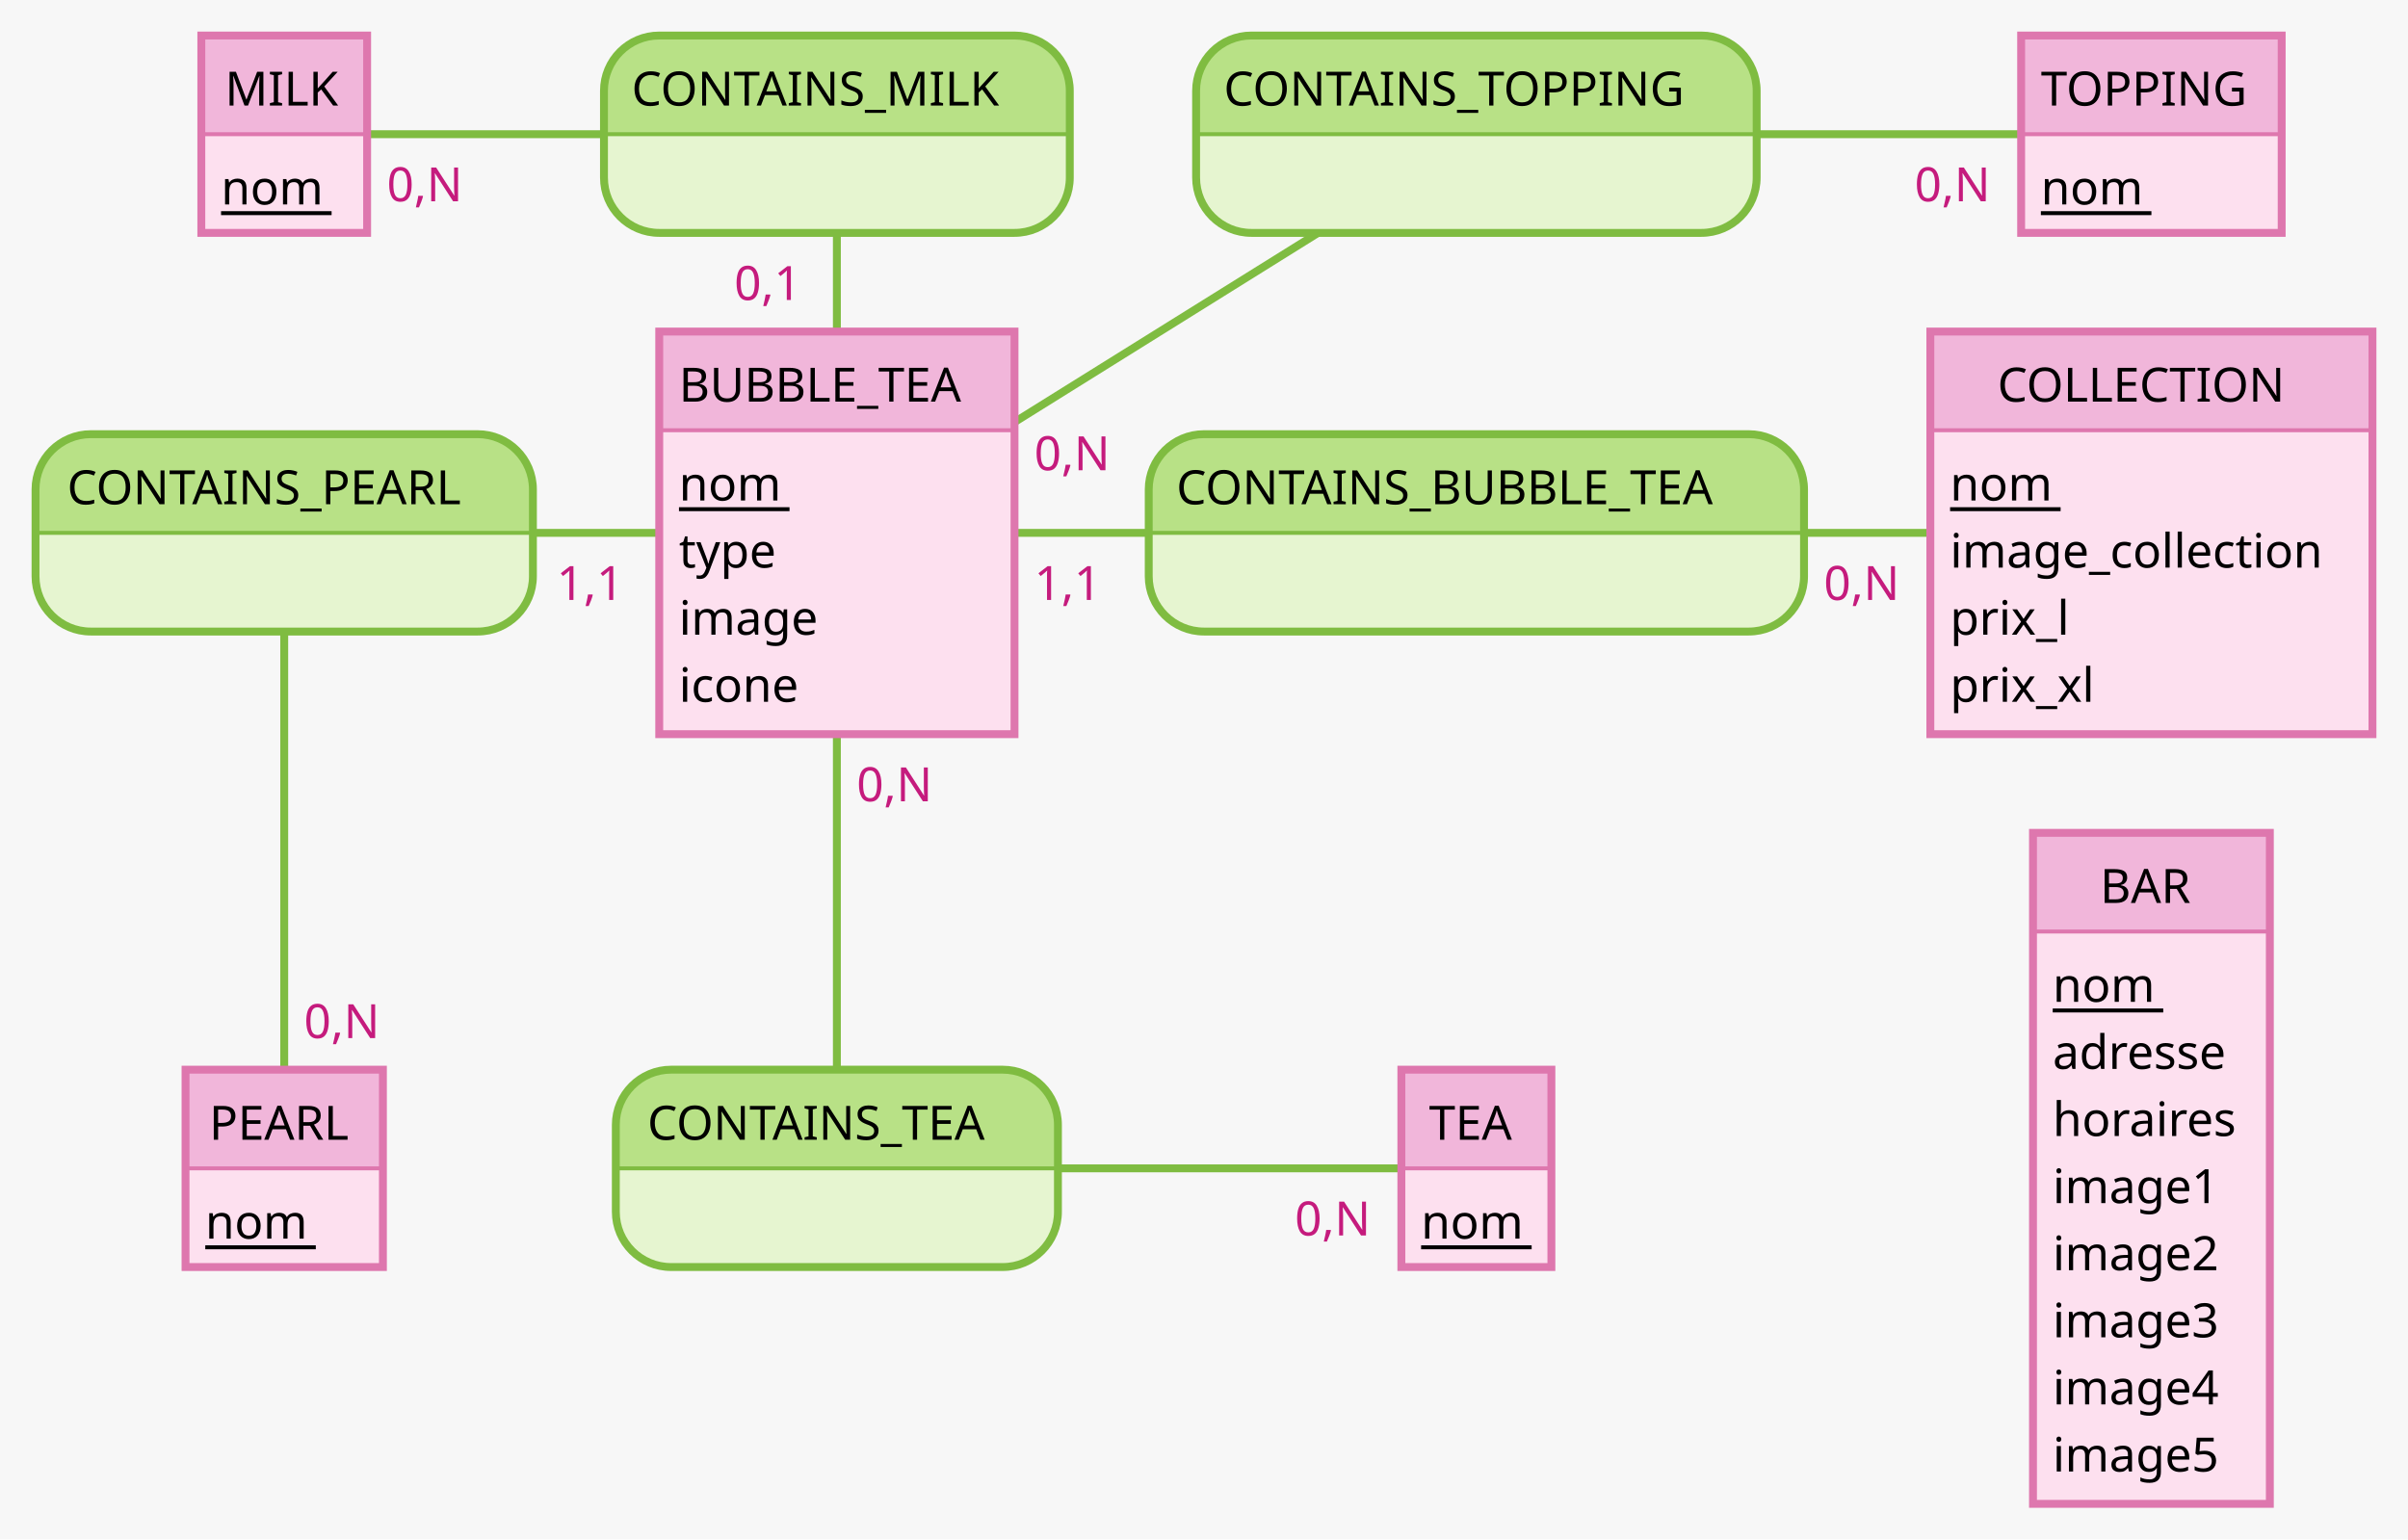
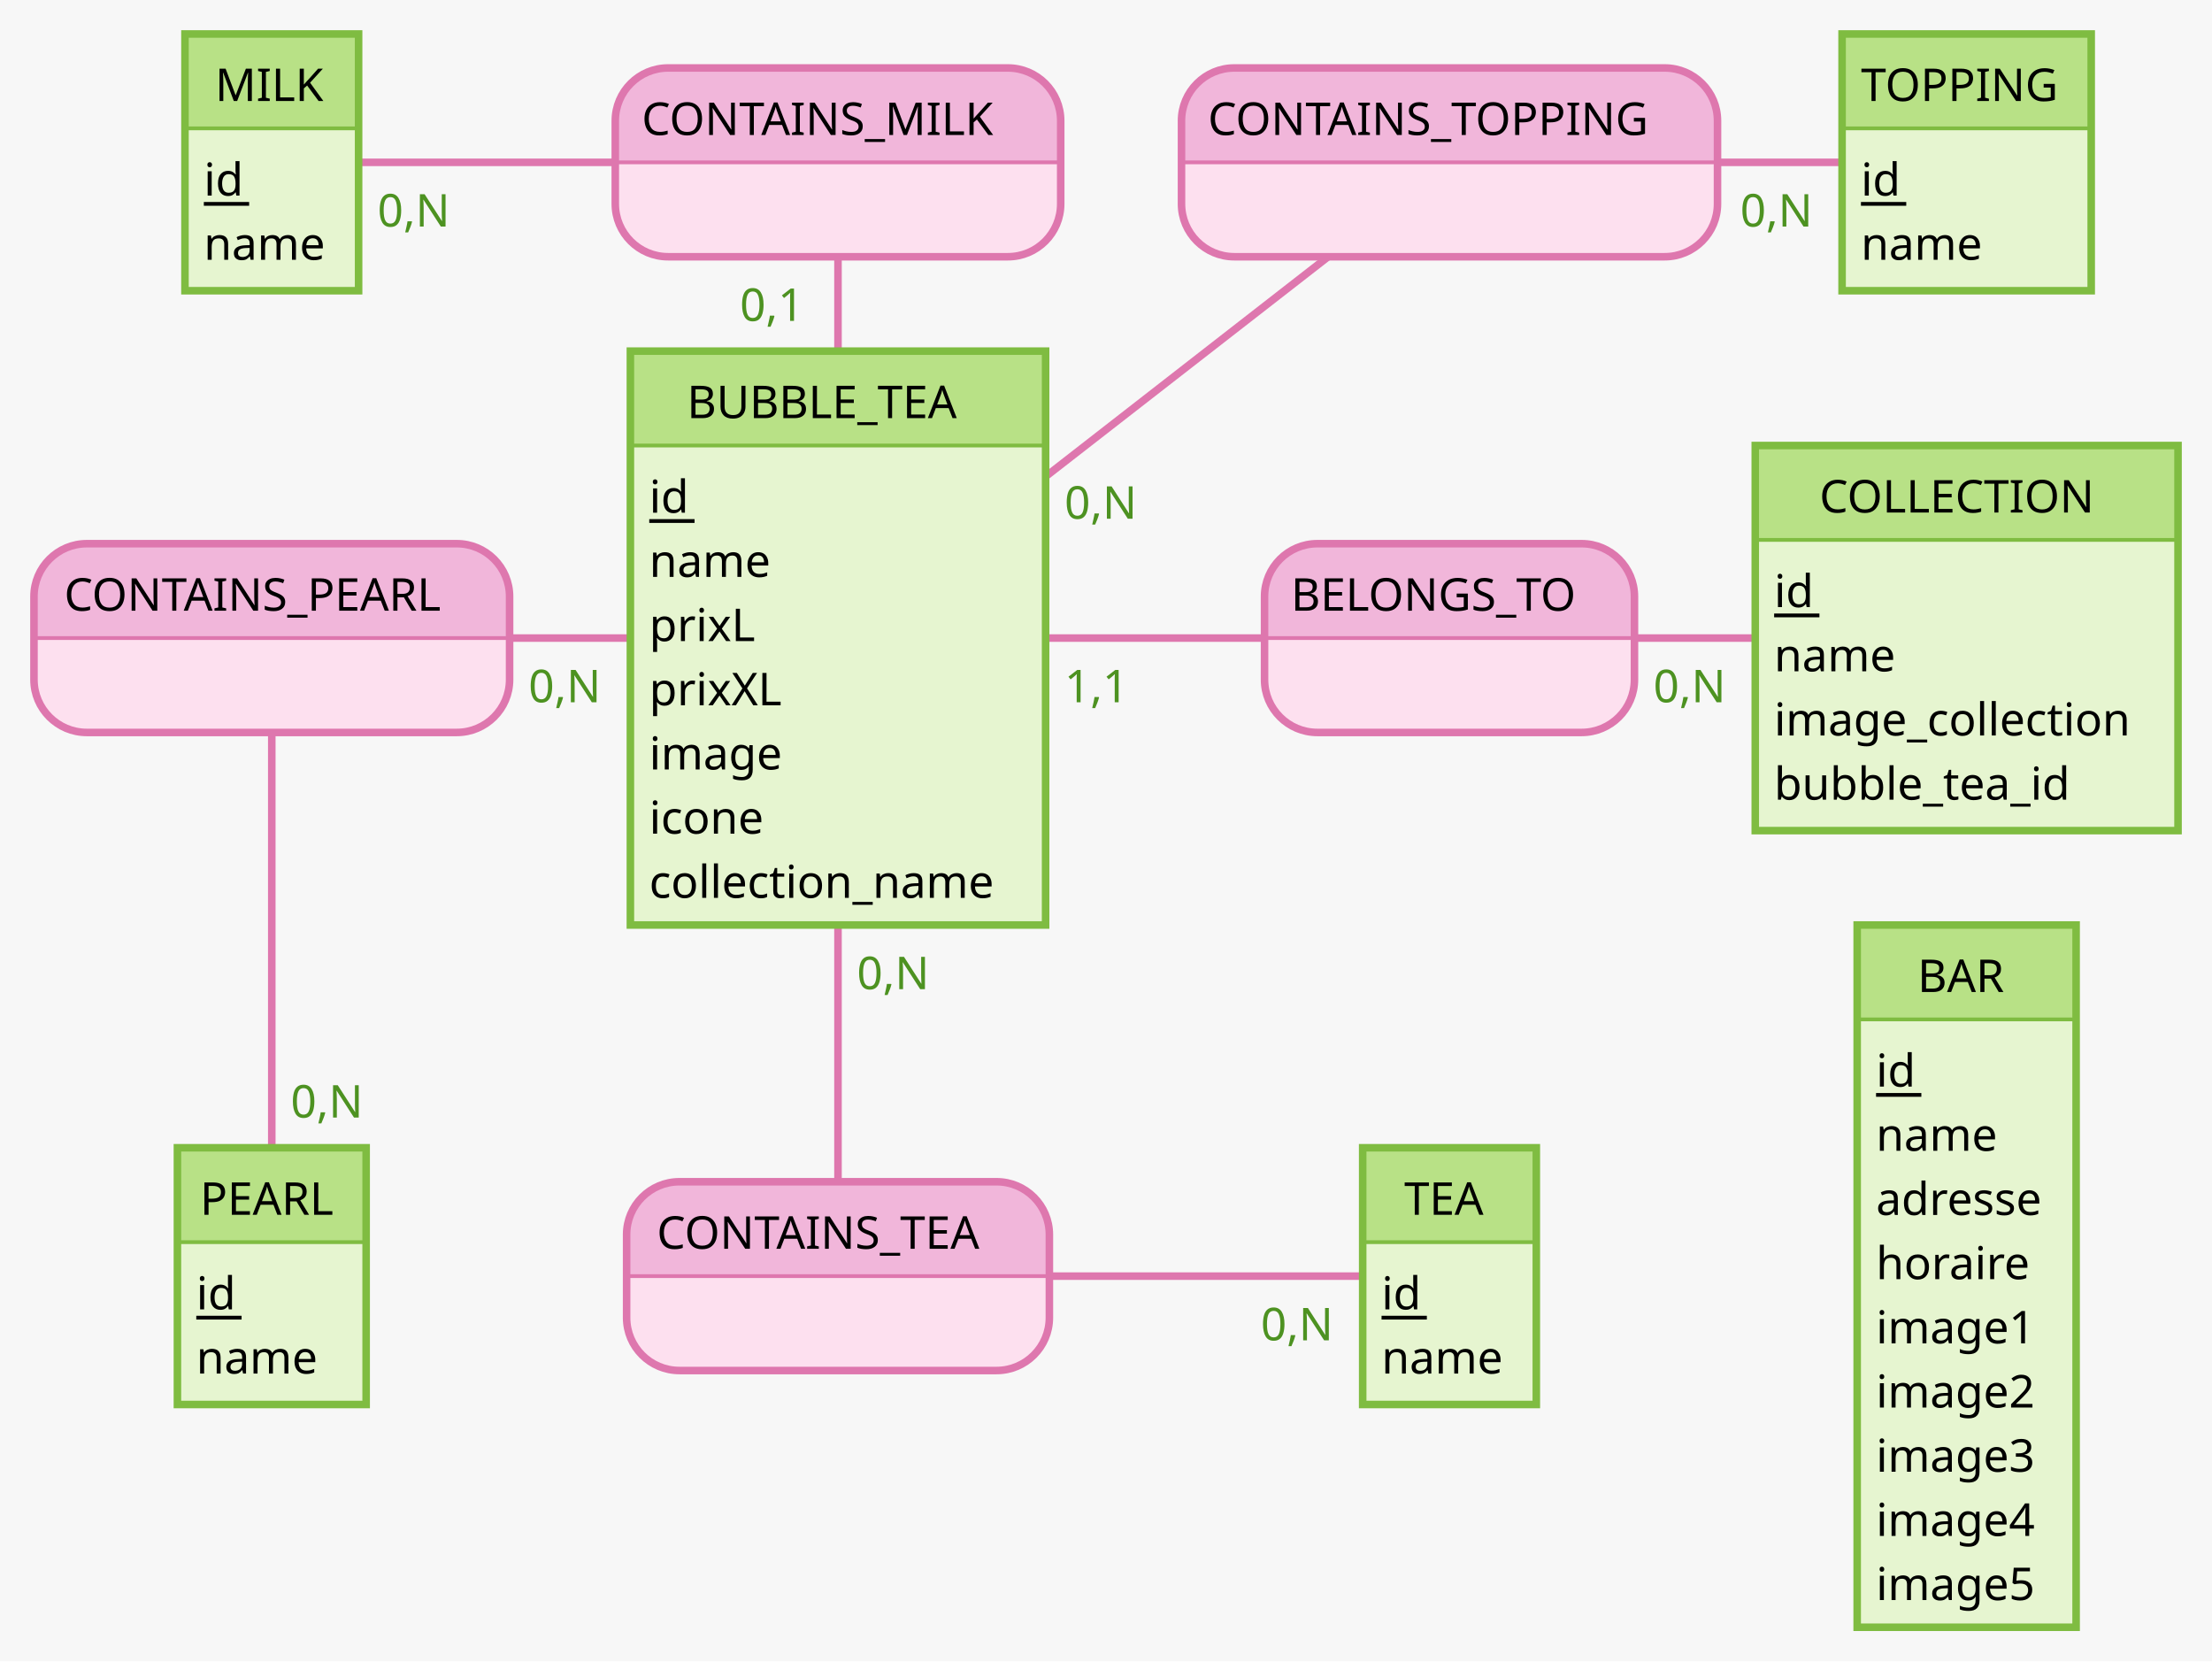
- <svg xmlns="http://www.w3.org/2000/svg" width="610" height="390" viewBox="0 0 610 390">
-   <rect x="0" y="0" width="610" height="390" fill="#f7f7f7" stroke="none" stroke-width="0" />
+ <svg xmlns="http://www.w3.org/2000/svg" width="586" height="440" viewBox="0 0 586 440">
+   <rect x="0" y="0" width="586" height="440" fill="#f7f7f7" stroke="none" stroke-width="0" />
  <g>
-     <line x1="72" y1="34" x2="212" y2="34" stroke="#7fbc41" stroke-width="2" />
-     <line x1="212" y1="135" x2="212" y2="34" stroke="#7fbc41" stroke-width="2" />
+     <line x1="72" y1="43" x2="222" y2="43" stroke="#de77ae" stroke-width="2" />
+     <line x1="222" y1="169" x2="222" y2="43" stroke="#de77ae" stroke-width="2" />
    <g>
-       <path d="M257 9 a14 14 90 0 1 14 14 V34 h-118 V23 a14 14 90 0 1 14 -14" fill="#b8e186" stroke="#b8e186" stroke-width="0" />
-       <path d="M271 34 v11 a14 14 90 0 1 -14 14 H167 a14 14 90 0 1 -14 -14 V34 H118" fill="#e6f5d0" stroke="#e6f5d0" stroke-width="0" />
-       <rect x="153" y="9" width="118" height="50" fill="none" rx="14" stroke="#7fbc41" stroke-width="2" />
-       <line x1="153" y1="34" x2="271" y2="34" stroke="#7fbc41" stroke-width="1" />
-       <text x="160" y="26.75" fill="#000000" font-family="Verdana" font-size="12">CONTAINS_MILK</text>
+       <path d="M267 18 a14 14 90 0 1 14 14 V43 h-118 V32 a14 14 90 0 1 14 -14" fill="#f1b6da" stroke="#f1b6da" stroke-width="0" />
+       <path d="M281 43 v11 a14 14 90 0 1 -14 14 H177 a14 14 90 0 1 -14 -14 V43 H118" fill="#fde0ef" stroke="#fde0ef" stroke-width="0" />
+       <rect x="163" y="18" width="118" height="50" fill="none" rx="14" stroke="#de77ae" stroke-width="2" />
+       <line x1="163" y1="43" x2="281" y2="43" stroke="#de77ae" stroke-width="1" />
+       <text x="170" y="35.75" fill="#000000" font-family="Verdana" font-size="12">CONTAINS_MILK</text>
    </g>
-     <text x="98" y="51" fill="#c51b7d" font-family="Verdana" font-size="12">0,N</text>
-     <text x="186" y="76" fill="#c51b7d" font-family="Verdana" font-size="12">0,1</text>
+     <text x="100" y="60" fill="#4d9221" font-family="Verdana" font-size="12">0,N</text>
+     <text x="196" y="85" fill="#4d9221" font-family="Verdana" font-size="12">0,1</text>
  </g>
  <g>
-     <line x1="545" y1="34" x2="374" y2="34" stroke="#7fbc41" stroke-width="2" />
-     <line x1="212" y1="135" x2="374" y2="34" stroke="#7fbc41" stroke-width="2" />
+     <line x1="521" y1="43" x2="384" y2="43" stroke="#de77ae" stroke-width="2" />
+     <line x1="222" y1="169" x2="384" y2="43" stroke="#de77ae" stroke-width="2" />
    <g>
-       <path d="M431 9 a14 14 90 0 1 14 14 V34 h-142 V23 a14 14 90 0 1 14 -14" fill="#b8e186" stroke="#b8e186" stroke-width="0" />
-       <path d="M445 34 v11 a14 14 90 0 1 -14 14 H317 a14 14 90 0 1 -14 -14 V34 H142" fill="#e6f5d0" stroke="#e6f5d0" stroke-width="0" />
-       <rect x="303" y="9" width="142" height="50" fill="none" rx="14" stroke="#7fbc41" stroke-width="2" />
-       <line x1="303" y1="34" x2="445" y2="34" stroke="#7fbc41" stroke-width="1" />
-       <text x="310" y="26.75" fill="#000000" font-family="Verdana" font-size="12">CONTAINS_TOPPING</text>
+       <path d="M441 18 a14 14 90 0 1 14 14 V43 h-142 V32 a14 14 90 0 1 14 -14" fill="#f1b6da" stroke="#f1b6da" stroke-width="0" />
+       <path d="M455 43 v11 a14 14 90 0 1 -14 14 H327 a14 14 90 0 1 -14 -14 V43 H142" fill="#fde0ef" stroke="#fde0ef" stroke-width="0" />
+       <rect x="313" y="18" width="142" height="50" fill="none" rx="14" stroke="#de77ae" stroke-width="2" />
+       <line x1="313" y1="43" x2="455" y2="43" stroke="#de77ae" stroke-width="1" />
+       <text x="320" y="35.75" fill="#000000" font-family="Verdana" font-size="12">CONTAINS_TOPPING</text>
    </g>
-     <text x="485" y="51" fill="#c51b7d" font-family="Verdana" font-size="12">0,N</text>
-     <text x="262" y="119.13" fill="#c51b7d" font-family="Verdana" font-size="12">0,N</text>
+     <text x="461" y="60" fill="#4d9221" font-family="Verdana" font-size="12">0,N</text>
+     <text x="282" y="137.39" fill="#4d9221" font-family="Verdana" font-size="12">0,N</text>
  </g>
  <g>
-     <line x1="72" y1="296" x2="72" y2="135" stroke="#7fbc41" stroke-width="2" />
-     <line x1="212" y1="135" x2="72" y2="135" stroke="#7fbc41" stroke-width="2" />
+     <line x1="72" y1="338" x2="72" y2="169" stroke="#de77ae" stroke-width="2" />
+     <line x1="222" y1="169" x2="72" y2="169" stroke="#de77ae" stroke-width="2" />
    <g>
-       <path d="M121 110 a14 14 90 0 1 14 14 V135 h-126 V124 a14 14 90 0 1 14 -14" fill="#b8e186" stroke="#b8e186" stroke-width="0" />
-       <path d="M135 135 v11 a14 14 90 0 1 -14 14 H23 a14 14 90 0 1 -14 -14 V135 H126" fill="#e6f5d0" stroke="#e6f5d0" stroke-width="0" />
-       <rect x="9" y="110" width="126" height="50" fill="none" rx="14" stroke="#7fbc41" stroke-width="2" />
-       <line x1="9" y1="135" x2="135" y2="135" stroke="#7fbc41" stroke-width="1" />
-       <text x="17" y="127.75" fill="#000000" font-family="Verdana" font-size="12">CONTAINS_PEARL</text>
+       <path d="M121 144 a14 14 90 0 1 14 14 V169 h-126 V158 a14 14 90 0 1 14 -14" fill="#f1b6da" stroke="#f1b6da" stroke-width="0" />
+       <path d="M135 169 v11 a14 14 90 0 1 -14 14 H23 a14 14 90 0 1 -14 -14 V169 H126" fill="#fde0ef" stroke="#fde0ef" stroke-width="0" />
+       <rect x="9" y="144" width="126" height="50" fill="none" rx="14" stroke="#de77ae" stroke-width="2" />
+       <line x1="9" y1="169" x2="135" y2="169" stroke="#de77ae" stroke-width="1" />
+       <text x="17" y="161.75" fill="#000000" font-family="Verdana" font-size="12">CONTAINS_PEARL</text>
    </g>
-     <text x="77" y="263" fill="#c51b7d" font-family="Verdana" font-size="12">0,N</text>
-     <text x="141" y="152" fill="#c51b7d" font-family="Verdana" font-size="12">1,1</text>
+     <text x="77" y="296" fill="#4d9221" font-family="Verdana" font-size="12">0,N</text>
+     <text x="140" y="186" fill="#4d9221" font-family="Verdana" font-size="12">0,N</text>
  </g>
  <g>
-     <line x1="545" y1="135" x2="374" y2="135" stroke="#7fbc41" stroke-width="2" />
-     <line x1="212" y1="135" x2="374" y2="135" stroke="#7fbc41" stroke-width="2" />
+     <line x1="222" y1="169" x2="384" y2="169" stroke="#de77ae" stroke-width="2" />
+     <line x1="521" y1="169" x2="384" y2="169" stroke="#de77ae" stroke-width="2" />
    <g>
-       <path d="M443 110 a14 14 90 0 1 14 14 V135 h-166 V124 a14 14 90 0 1 14 -14" fill="#b8e186" stroke="#b8e186" stroke-width="0" />
-       <path d="M457 135 v11 a14 14 90 0 1 -14 14 H305 a14 14 90 0 1 -14 -14 V135 H166" fill="#e6f5d0" stroke="#e6f5d0" stroke-width="0" />
-       <rect x="291" y="110" width="166" height="50" fill="none" rx="14" stroke="#7fbc41" stroke-width="2" />
-       <line x1="291" y1="135" x2="457" y2="135" stroke="#7fbc41" stroke-width="1" />
-       <text x="298" y="127.75" fill="#000000" font-family="Verdana" font-size="12">CONTAINS_BUBBLE_TEA</text>
+       <path d="M419 144 a14 14 90 0 1 14 14 V169 h-98 V158 a14 14 90 0 1 14 -14" fill="#f1b6da" stroke="#f1b6da" stroke-width="0" />
+       <path d="M433 169 v11 a14 14 90 0 1 -14 14 H349 a14 14 90 0 1 -14 -14 V169 H98" fill="#fde0ef" stroke="#fde0ef" stroke-width="0" />
+       <rect x="335" y="144" width="98" height="50" fill="none" rx="14" stroke="#de77ae" stroke-width="2" />
+       <line x1="335" y1="169" x2="433" y2="169" stroke="#de77ae" stroke-width="1" />
+       <text x="342" y="161.75" fill="#000000" font-family="Verdana" font-size="12">BELONGS_TO</text>
    </g>
-     <text x="462" y="152" fill="#c51b7d" font-family="Verdana" font-size="12">0,N</text>
-     <text x="262" y="152" fill="#c51b7d" font-family="Verdana" font-size="12">1,1</text>
+     <text x="282" y="186" fill="#4d9221" font-family="Verdana" font-size="12">1,1</text>
+     <text x="438" y="186" fill="#4d9221" font-family="Verdana" font-size="12">0,N</text>
  </g>
  <g>
-     <line x1="374" y1="296" x2="212" y2="296" stroke="#7fbc41" stroke-width="2" />
-     <line x1="212" y1="135" x2="212" y2="296" stroke="#7fbc41" stroke-width="2" />
+     <line x1="384" y1="338" x2="222" y2="338" stroke="#de77ae" stroke-width="2" />
+     <line x1="222" y1="169" x2="222" y2="338" stroke="#de77ae" stroke-width="2" />
    <g>
-       <path d="M254 271 a14 14 90 0 1 14 14 V296 h-112 V285 a14 14 90 0 1 14 -14" fill="#b8e186" stroke="#b8e186" stroke-width="0" />
-       <path d="M268 296 v11 a14 14 90 0 1 -14 14 H170 a14 14 90 0 1 -14 -14 V296 H112" fill="#e6f5d0" stroke="#e6f5d0" stroke-width="0" />
-       <rect x="156" y="271" width="112" height="50" fill="none" rx="14" stroke="#7fbc41" stroke-width="2" />
-       <line x1="156" y1="296" x2="268" y2="296" stroke="#7fbc41" stroke-width="1" />
-       <text x="164" y="288.75" fill="#000000" font-family="Verdana" font-size="12">CONTAINS_TEA</text>
+       <path d="M264 313 a14 14 90 0 1 14 14 V338 h-112 V327 a14 14 90 0 1 14 -14" fill="#f1b6da" stroke="#f1b6da" stroke-width="0" />
+       <path d="M278 338 v11 a14 14 90 0 1 -14 14 H180 a14 14 90 0 1 -14 -14 V338 H112" fill="#fde0ef" stroke="#fde0ef" stroke-width="0" />
+       <rect x="166" y="313" width="112" height="50" fill="none" rx="14" stroke="#de77ae" stroke-width="2" />
+       <line x1="166" y1="338" x2="278" y2="338" stroke="#de77ae" stroke-width="1" />
+       <text x="174" y="330.75" fill="#000000" font-family="Verdana" font-size="12">CONTAINS_TEA</text>
    </g>
-     <text x="328" y="313" fill="#c51b7d" font-family="Verdana" font-size="12">0,N</text>
-     <text x="217" y="203" fill="#c51b7d" font-family="Verdana" font-size="12">0,N</text>
+     <text x="334" y="355" fill="#4d9221" font-family="Verdana" font-size="12">0,N</text>
+     <text x="227" y="262" fill="#4d9221" font-family="Verdana" font-size="12">0,N</text>
  </g>
  <g>
    <g>
-       <rect x="51" y="9" width="42" height="25" fill="#f1b6da" stroke="none" stroke-width="0" opacity="1" />
-       <rect x="51" y="34" width="42" height="25" fill="#fde0ef" stroke="none" stroke-width="0" opacity="1" />
-       <rect x="51" y="9" width="42" height="50" fill="none" stroke="#de77ae" stroke-width="2" opacity="1" />
-       <line x1="51" y1="34" x2="93" y2="34" stroke="#de77ae" stroke-width="1" />
+       <rect x="49" y="9" width="46" height="25" fill="#b8e186" stroke="none" stroke-width="0" opacity="1" />
+       <rect x="49" y="34" width="46" height="43" fill="#e6f5d0" stroke="none" stroke-width="0" opacity="1" />
+       <rect x="49" y="9" width="46" height="68" fill="none" stroke="#7fbc41" stroke-width="2" opacity="1" />
+       <line x1="49" y1="34" x2="95" y2="34" stroke="#7fbc41" stroke-width="1" />
    </g>
    <text x="57" y="26.75" fill="#000000" font-family="Verdana" font-size="12">MILK</text>
-     <text x="56" y="51.8" fill="#000000" font-family="Verdana" font-size="12">nom</text>
-     <line x1="56" y1="54" x2="84" y2="54" stroke="#000000" stroke-width="1" />
+     <text x="54" y="51.8" fill="#000000" font-family="Verdana" font-size="12">id</text>
+     <line x1="54" y1="54" x2="66" y2="54" stroke="#000000" stroke-width="1" />
+     <text x="54" y="68.8" fill="#000000" font-family="Verdana" font-size="12">name</text>
  </g>
  <g>
    <g>
-       <rect x="512" y="9" width="66" height="25" fill="#f1b6da" stroke="none" stroke-width="0" opacity="1" />
-       <rect x="512" y="34" width="66" height="25" fill="#fde0ef" stroke="none" stroke-width="0" opacity="1" />
-       <rect x="512" y="9" width="66" height="50" fill="none" stroke="#de77ae" stroke-width="2" opacity="1" />
-       <line x1="512" y1="34" x2="578" y2="34" stroke="#de77ae" stroke-width="1" />
+       <rect x="488" y="9" width="66" height="25" fill="#b8e186" stroke="none" stroke-width="0" opacity="1" />
+       <rect x="488" y="34" width="66" height="43" fill="#e6f5d0" stroke="none" stroke-width="0" opacity="1" />
+       <rect x="488" y="9" width="66" height="68" fill="none" stroke="#7fbc41" stroke-width="2" opacity="1" />
+       <line x1="488" y1="34" x2="554" y2="34" stroke="#7fbc41" stroke-width="1" />
    </g>
-     <text x="517" y="26.75" fill="#000000" font-family="Verdana" font-size="12">TOPPING</text>
-     <text x="517" y="51.8" fill="#000000" font-family="Verdana" font-size="12">nom</text>
-     <line x1="517" y1="54" x2="545" y2="54" stroke="#000000" stroke-width="1" />
+     <text x="493" y="26.75" fill="#000000" font-family="Verdana" font-size="12">TOPPING</text>
+     <text x="493" y="51.8" fill="#000000" font-family="Verdana" font-size="12">id</text>
+     <line x1="493" y1="54" x2="505" y2="54" stroke="#000000" stroke-width="1" />
+     <text x="493" y="68.8" fill="#000000" font-family="Verdana" font-size="12">name</text>
  </g>
  <g>
    <g>
-       <rect x="167" y="84" width="90" height="25" fill="#f1b6da" stroke="none" stroke-width="0" opacity="1" />
-       <rect x="167" y="109" width="90" height="77" fill="#fde0ef" stroke="none" stroke-width="0" opacity="1" />
-       <rect x="167" y="84" width="90" height="102" fill="none" stroke="#de77ae" stroke-width="2" opacity="1" />
-       <line x1="167" y1="109" x2="257" y2="109" stroke="#de77ae" stroke-width="1" />
+       <rect x="167" y="93" width="110" height="25" fill="#b8e186" stroke="none" stroke-width="0" opacity="1" />
+       <rect x="167" y="118" width="110" height="127" fill="#e6f5d0" stroke="none" stroke-width="0" opacity="1" />
+       <rect x="167" y="93" width="110" height="152" fill="none" stroke="#7fbc41" stroke-width="2" opacity="1" />
+       <line x1="167" y1="118" x2="277" y2="118" stroke="#7fbc41" stroke-width="1" />
    </g>
-     <text x="172" y="101.75" fill="#000000" font-family="Verdana" font-size="12">BUBBLE_TEA</text>
-     <text x="172" y="126.8" fill="#000000" font-family="Verdana" font-size="12">nom</text>
-     <line x1="172" y1="129" x2="200" y2="129" stroke="#000000" stroke-width="1" />
-     <text x="172" y="143.8" fill="#000000" font-family="Verdana" font-size="12">type</text>
-     <text x="172" y="160.8" fill="#000000" font-family="Verdana" font-size="12">image</text>
-     <text x="172" y="177.8" fill="#000000" font-family="Verdana" font-size="12">icone</text>
+     <text x="182" y="110.75" fill="#000000" font-family="Verdana" font-size="12">BUBBLE_TEA</text>
+     <text x="172" y="135.8" fill="#000000" font-family="Verdana" font-size="12">id</text>
+     <line x1="172" y1="138" x2="184" y2="138" stroke="#000000" stroke-width="1" />
+     <text x="172" y="152.8" fill="#000000" font-family="Verdana" font-size="12">name</text>
+     <text x="172" y="169.8" fill="#000000" font-family="Verdana" font-size="12">prixL</text>
+     <text x="172" y="186.8" fill="#000000" font-family="Verdana" font-size="12">prixXL</text>
+     <text x="172" y="203.8" fill="#000000" font-family="Verdana" font-size="12">image</text>
+     <text x="172" y="220.8" fill="#000000" font-family="Verdana" font-size="12">icone</text>
+     <text x="172" y="237.8" fill="#000000" font-family="Verdana" font-size="12">collection_name</text>
  </g>
  <g>
    <g>
-       <rect x="489" y="84" width="112" height="25" fill="#f1b6da" stroke="none" stroke-width="0" opacity="1" />
-       <rect x="489" y="109" width="112" height="77" fill="#fde0ef" stroke="none" stroke-width="0" opacity="1" />
-       <rect x="489" y="84" width="112" height="102" fill="none" stroke="#de77ae" stroke-width="2" opacity="1" />
-       <line x1="489" y1="109" x2="601" y2="109" stroke="#de77ae" stroke-width="1" />
+       <rect x="465" y="118" width="112" height="25" fill="#b8e186" stroke="none" stroke-width="0" opacity="1" />
+       <rect x="465" y="143" width="112" height="77" fill="#e6f5d0" stroke="none" stroke-width="0" opacity="1" />
+       <rect x="465" y="118" width="112" height="102" fill="none" stroke="#7fbc41" stroke-width="2" opacity="1" />
+       <line x1="465" y1="143" x2="577" y2="143" stroke="#7fbc41" stroke-width="1" />
    </g>
-     <text x="506" y="101.75" fill="#000000" font-family="Verdana" font-size="12">COLLECTION</text>
-     <text x="494" y="126.8" fill="#000000" font-family="Verdana" font-size="12">nom</text>
-     <line x1="494" y1="129" x2="522" y2="129" stroke="#000000" stroke-width="1" />
-     <text x="494" y="143.8" fill="#000000" font-family="Verdana" font-size="12">image_collection</text>
-     <text x="494" y="160.8" fill="#000000" font-family="Verdana" font-size="12">prix_l</text>
-     <text x="494" y="177.8" fill="#000000" font-family="Verdana" font-size="12">prix_xl</text>
+     <text x="482" y="135.75" fill="#000000" font-family="Verdana" font-size="12">COLLECTION</text>
+     <text x="470" y="160.8" fill="#000000" font-family="Verdana" font-size="12">id</text>
+     <line x1="470" y1="163" x2="482" y2="163" stroke="#000000" stroke-width="1" />
+     <text x="470" y="177.8" fill="#000000" font-family="Verdana" font-size="12">name</text>
+     <text x="470" y="194.8" fill="#000000" font-family="Verdana" font-size="12">image_collection</text>
+     <text x="470" y="211.8" fill="#000000" font-family="Verdana" font-size="12">bubble_tea_id</text>
  </g>
  <g>
    <g>
-       <rect x="47" y="271" width="50" height="25" fill="#f1b6da" stroke="none" stroke-width="0" opacity="1" />
-       <rect x="47" y="296" width="50" height="25" fill="#fde0ef" stroke="none" stroke-width="0" opacity="1" />
-       <rect x="47" y="271" width="50" height="50" fill="none" stroke="#de77ae" stroke-width="2" opacity="1" />
-       <line x1="47" y1="296" x2="97" y2="296" stroke="#de77ae" stroke-width="1" />
+       <rect x="47" y="304" width="50" height="25" fill="#b8e186" stroke="none" stroke-width="0" opacity="1" />
+       <rect x="47" y="329" width="50" height="43" fill="#e6f5d0" stroke="none" stroke-width="0" opacity="1" />
+       <rect x="47" y="304" width="50" height="68" fill="none" stroke="#7fbc41" stroke-width="2" opacity="1" />
+       <line x1="47" y1="329" x2="97" y2="329" stroke="#7fbc41" stroke-width="1" />
    </g>
-     <text x="53" y="288.75" fill="#000000" font-family="Verdana" font-size="12">PEARL</text>
-     <text x="52" y="313.8" fill="#000000" font-family="Verdana" font-size="12">nom</text>
-     <line x1="52" y1="316" x2="80" y2="316" stroke="#000000" stroke-width="1" />
+     <text x="53" y="321.75" fill="#000000" font-family="Verdana" font-size="12">PEARL</text>
+     <text x="52" y="346.8" fill="#000000" font-family="Verdana" font-size="12">id</text>
+     <line x1="52" y1="349" x2="64" y2="349" stroke="#000000" stroke-width="1" />
+     <text x="52" y="363.8" fill="#000000" font-family="Verdana" font-size="12">name</text>
  </g>
  <g>
    <g>
-       <rect x="355" y="271" width="38" height="25" fill="#f1b6da" stroke="none" stroke-width="0" opacity="1" />
-       <rect x="355" y="296" width="38" height="25" fill="#fde0ef" stroke="none" stroke-width="0" opacity="1" />
-       <rect x="355" y="271" width="38" height="50" fill="none" stroke="#de77ae" stroke-width="2" opacity="1" />
-       <line x1="355" y1="296" x2="393" y2="296" stroke="#de77ae" stroke-width="1" />
+       <rect x="361" y="304" width="46" height="25" fill="#b8e186" stroke="none" stroke-width="0" opacity="1" />
+       <rect x="361" y="329" width="46" height="43" fill="#e6f5d0" stroke="none" stroke-width="0" opacity="1" />
+       <rect x="361" y="304" width="46" height="68" fill="none" stroke="#7fbc41" stroke-width="2" opacity="1" />
+       <line x1="361" y1="329" x2="407" y2="329" stroke="#7fbc41" stroke-width="1" />
    </g>
-     <text x="362" y="288.75" fill="#000000" font-family="Verdana" font-size="12">TEA</text>
-     <text x="360" y="313.8" fill="#000000" font-family="Verdana" font-size="12">nom</text>
-     <line x1="360" y1="316" x2="388" y2="316" stroke="#000000" stroke-width="1" />
+     <text x="372" y="321.75" fill="#000000" font-family="Verdana" font-size="12">TEA</text>
+     <text x="366" y="346.8" fill="#000000" font-family="Verdana" font-size="12">id</text>
+     <line x1="366" y1="349" x2="378" y2="349" stroke="#000000" stroke-width="1" />
+     <text x="366" y="363.8" fill="#000000" font-family="Verdana" font-size="12">name</text>
  </g>
  <g>
    <g>
-       <rect x="515" y="211" width="60" height="25" fill="#f1b6da" stroke="none" stroke-width="0" opacity="1" />
-       <rect x="515" y="236" width="60" height="145" fill="#fde0ef" stroke="none" stroke-width="0" opacity="1" />
-       <rect x="515" y="211" width="60" height="170" fill="none" stroke="#de77ae" stroke-width="2" opacity="1" />
-       <line x1="515" y1="236" x2="575" y2="236" stroke="#de77ae" stroke-width="1" />
+       <rect x="492" y="245" width="58" height="25" fill="#b8e186" stroke="none" stroke-width="0" opacity="1" />
+       <rect x="492" y="270" width="58" height="161" fill="#e6f5d0" stroke="none" stroke-width="0" opacity="1" />
+       <rect x="492" y="245" width="58" height="186" fill="none" stroke="#7fbc41" stroke-width="2" opacity="1" />
+       <line x1="492" y1="270" x2="550" y2="270" stroke="#7fbc41" stroke-width="1" />
    </g>
-     <text x="532" y="228.75" fill="#000000" font-family="Verdana" font-size="12">BAR</text>
-     <text x="520" y="253.8" fill="#000000" font-family="Verdana" font-size="12">nom</text>
-     <line x1="520" y1="256" x2="548" y2="256" stroke="#000000" stroke-width="1" />
-     <text x="520" y="270.8" fill="#000000" font-family="Verdana" font-size="12">adresse</text>
-     <text x="520" y="287.8" fill="#000000" font-family="Verdana" font-size="12">horaires</text>
-     <text x="520" y="304.8" fill="#000000" font-family="Verdana" font-size="12">image1</text>
-     <text x="520" y="321.8" fill="#000000" font-family="Verdana" font-size="12">image2</text>
-     <text x="520" y="338.8" fill="#000000" font-family="Verdana" font-size="12">image3</text>
-     <text x="520" y="355.8" fill="#000000" font-family="Verdana" font-size="12">image4</text>
-     <text x="520" y="372.8" fill="#000000" font-family="Verdana" font-size="12">image5</text>
+     <text x="508" y="262.75" fill="#000000" font-family="Verdana" font-size="12">BAR</text>
+     <text x="497" y="287.8" fill="#000000" font-family="Verdana" font-size="12">id</text>
+     <line x1="497" y1="290" x2="509" y2="290" stroke="#000000" stroke-width="1" />
+     <text x="497" y="304.8" fill="#000000" font-family="Verdana" font-size="12">name</text>
+     <text x="497" y="321.8" fill="#000000" font-family="Verdana" font-size="12">adresse</text>
+     <text x="497" y="338.8" fill="#000000" font-family="Verdana" font-size="12">horaire</text>
+     <text x="497" y="355.8" fill="#000000" font-family="Verdana" font-size="12">image1</text>
+     <text x="497" y="372.8" fill="#000000" font-family="Verdana" font-size="12">image2</text>
+     <text x="497" y="389.8" fill="#000000" font-family="Verdana" font-size="12">image3</text>
+     <text x="497" y="406.8" fill="#000000" font-family="Verdana" font-size="12">image4</text>
+     <text x="497" y="423.8" fill="#000000" font-family="Verdana" font-size="12">image5</text>
  </g>
</svg>
